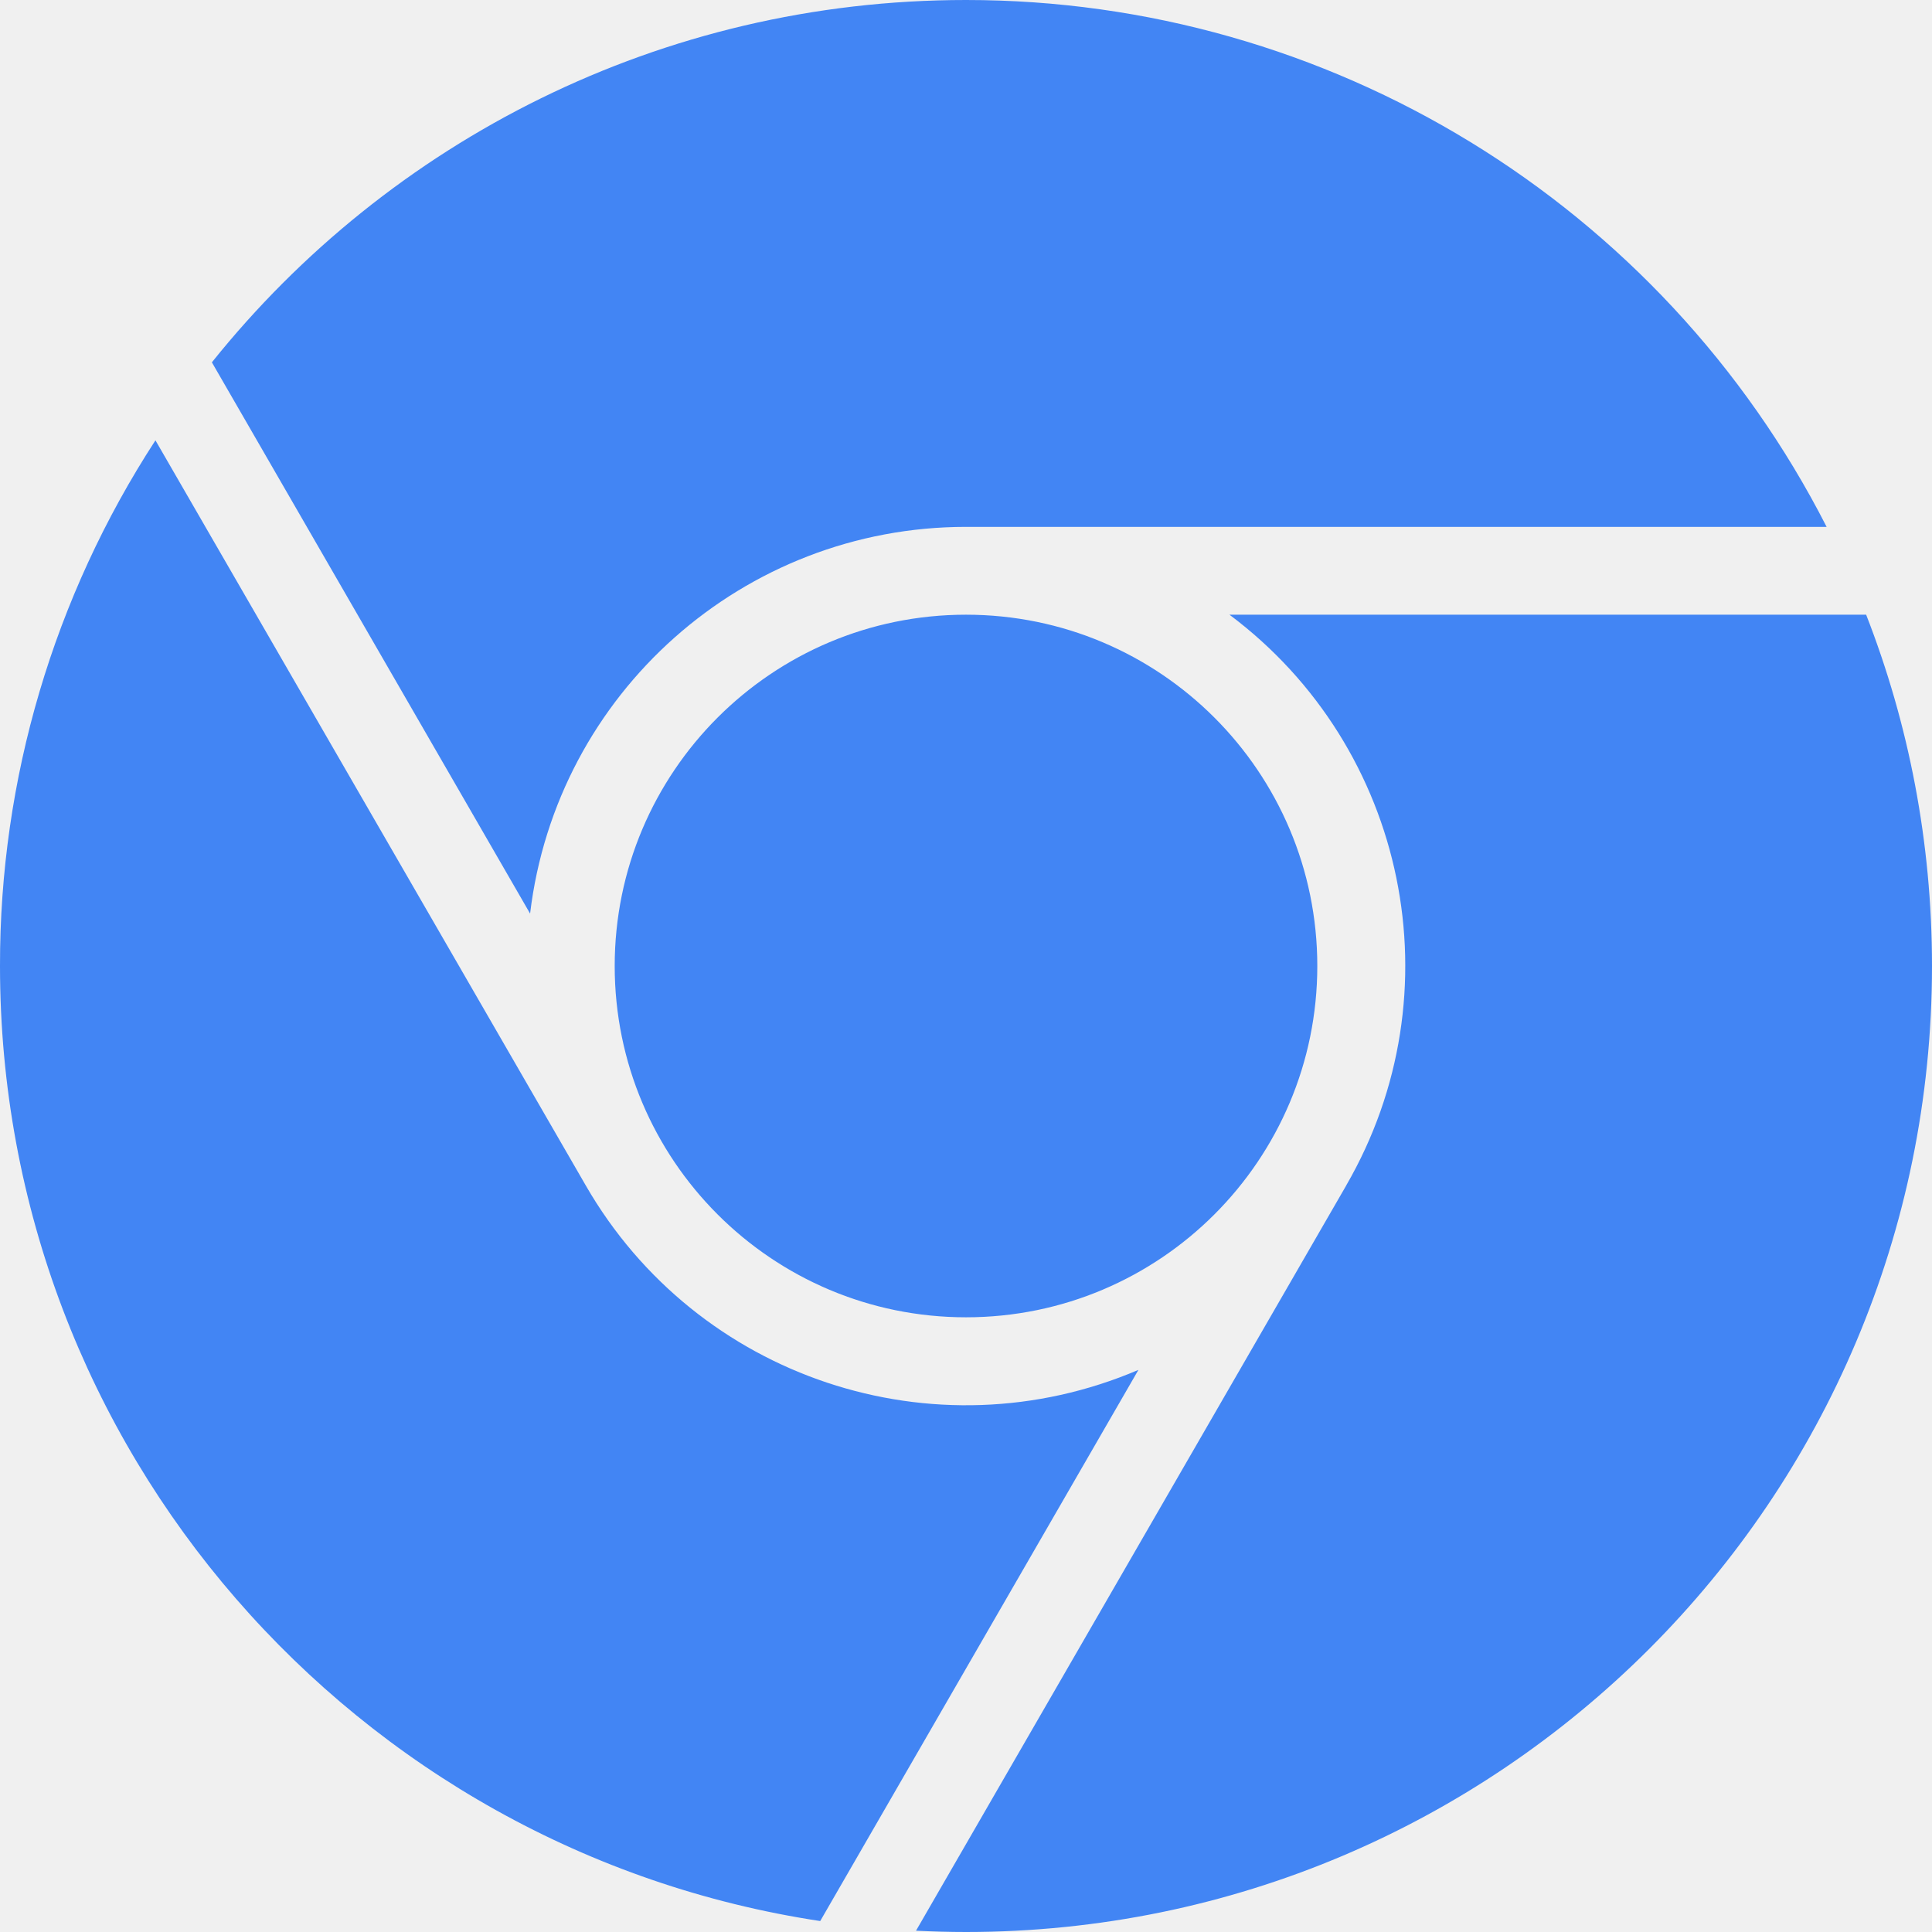
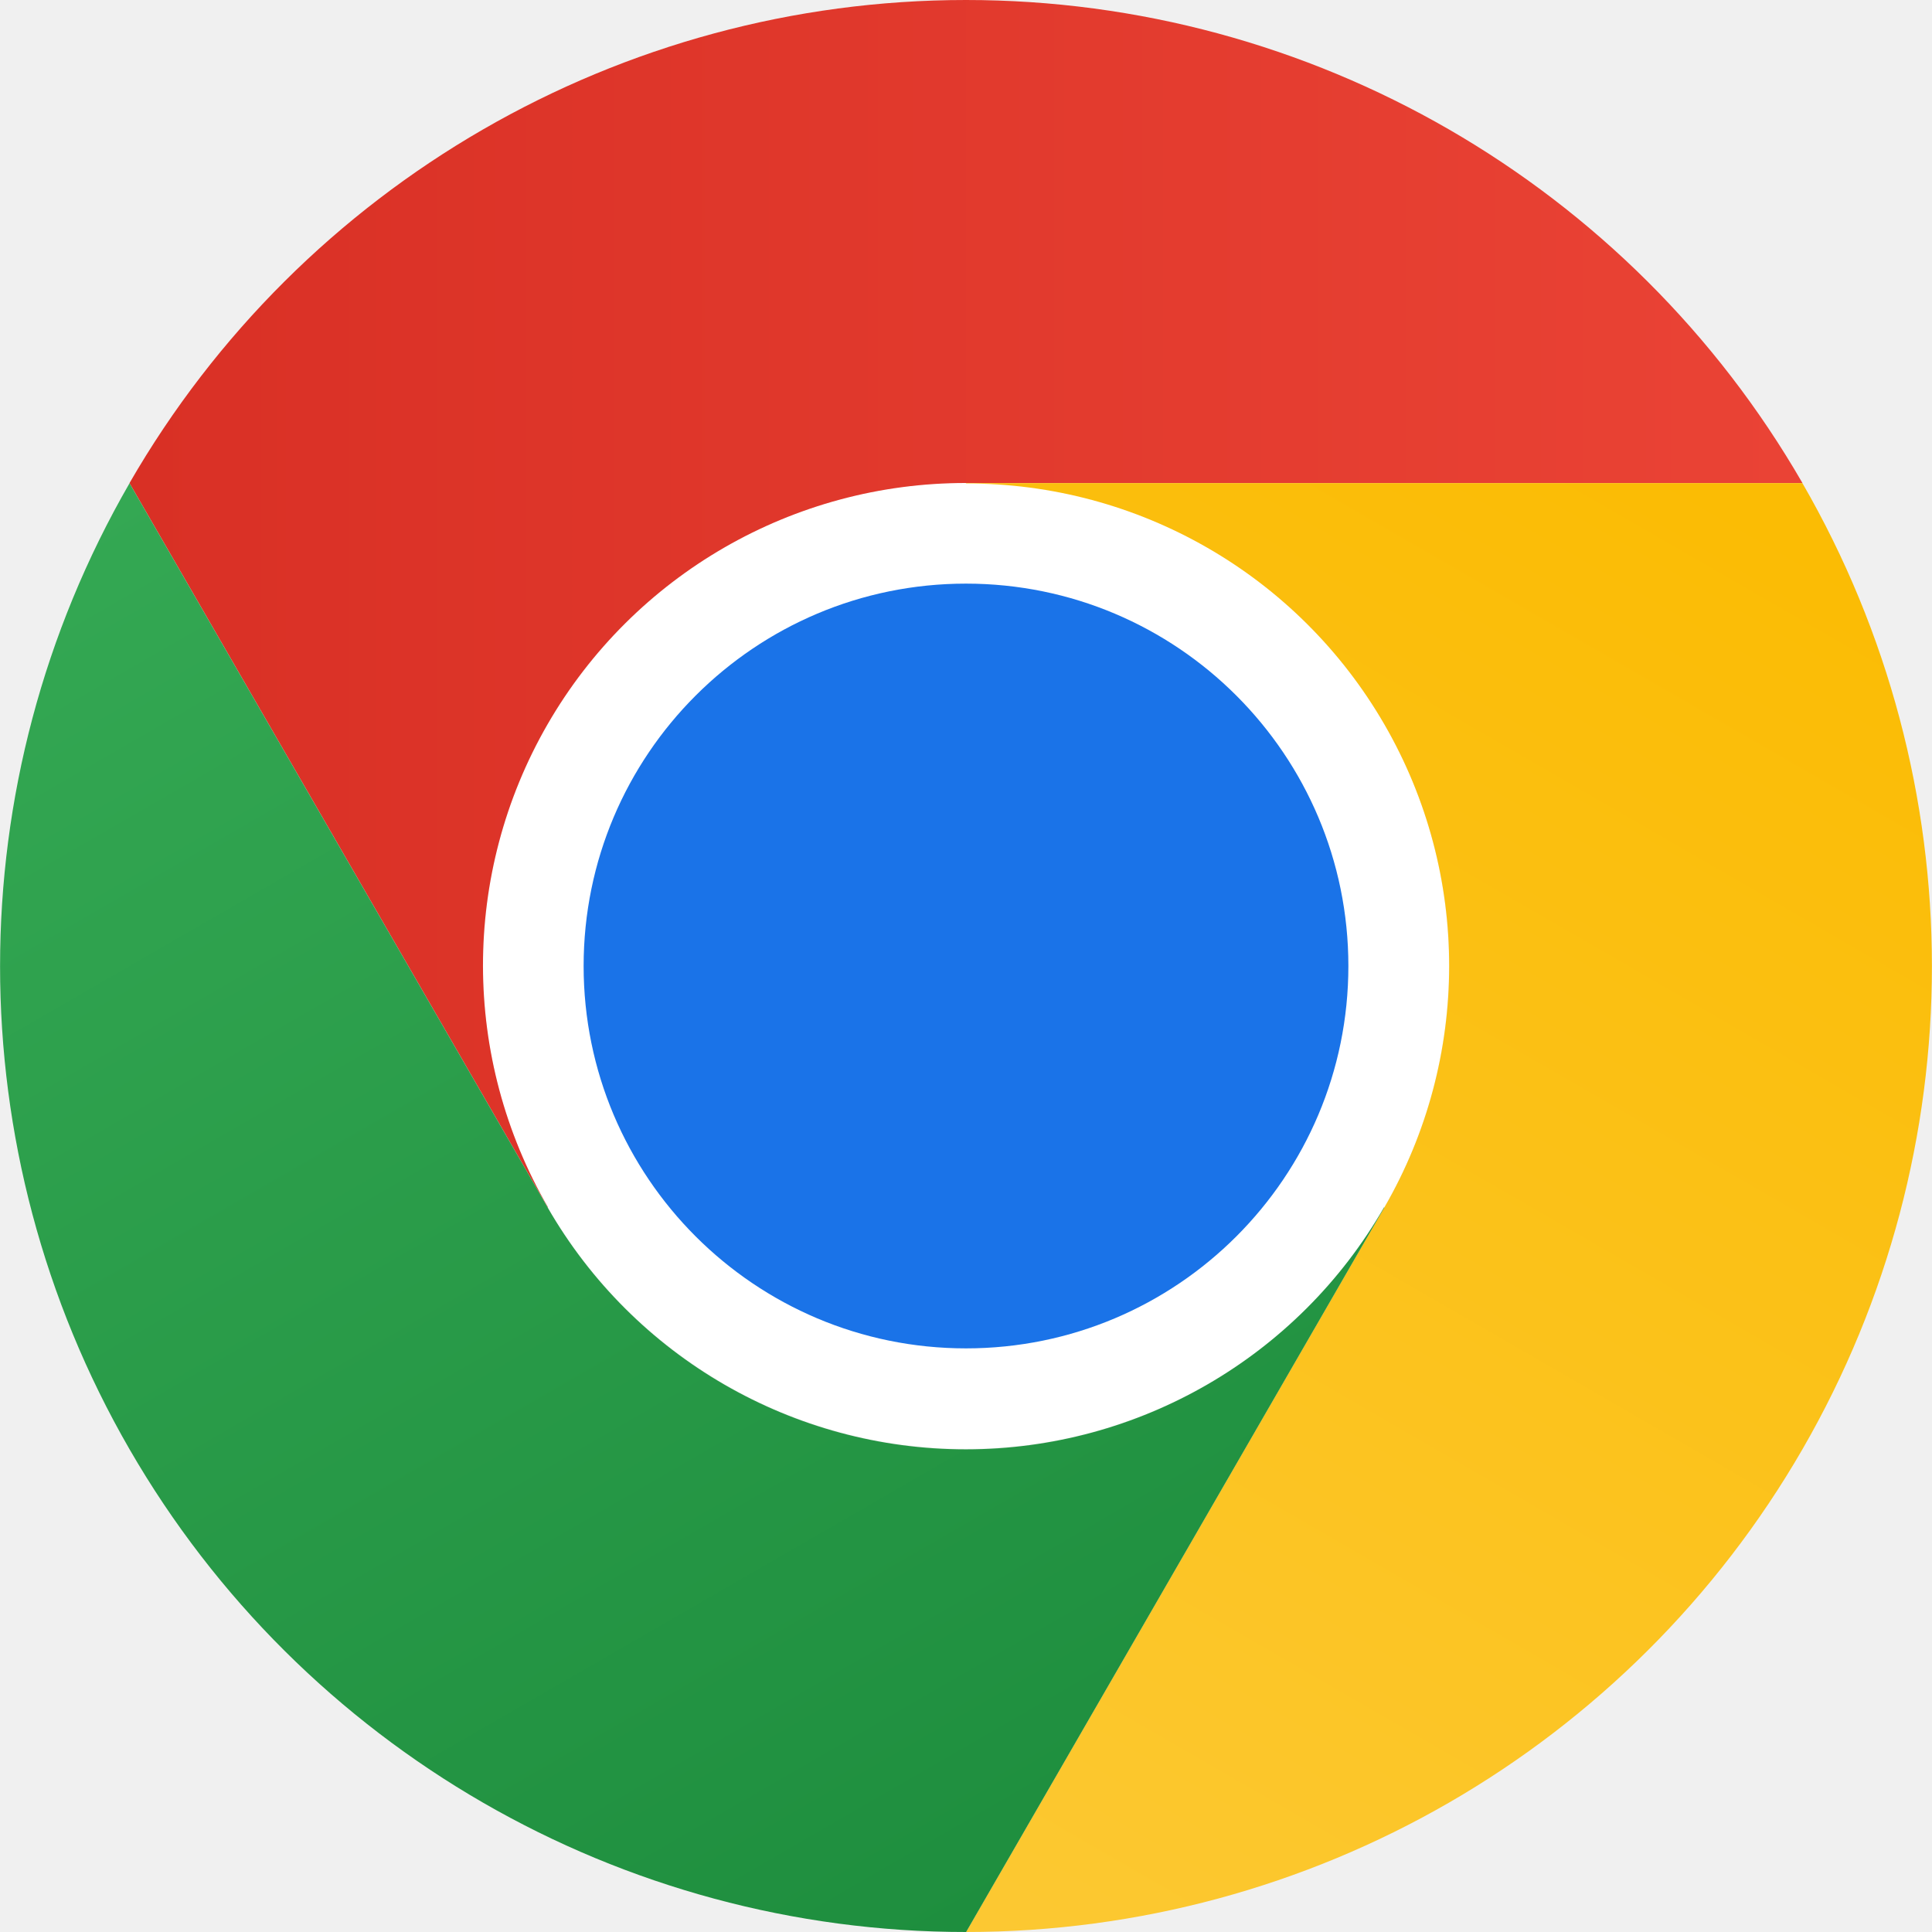
- <svg xmlns="http://www.w3.org/2000/svg" fill="#4285F4" role="img" viewBox="0 0 24 24">
-   <path d="M12 0C8.21 0 4.831 1.757 2.632 4.501l3.953 6.848A5.454 5.454 0 0 1 12 6.545h10.691A12 12 0 0 0 12 0zM1.931 5.47A11.943 11.943 0 0 0 0 12c0 6.012 4.42 10.991 10.189 11.864l3.953-6.847a5.45 5.45 0 0 1-6.865-2.29zm13.342 2.166a5.446 5.446 0 0 1 1.45 7.09l.002.001h-.002l-5.344 9.257c.206.01.413.016.621.016 6.627 0 12-5.373 12-12 0-1.54-.29-3.011-.818-4.364zM12 16.364a4.364 4.364 0 1 1 0-8.728 4.364 4.364 0 0 1 0 8.728Z" />
+ <svg xmlns="http://www.w3.org/2000/svg" viewBox="0 0 48 48" height="48" width="48">
+   <defs>
+     <linearGradient id="a" x1="3.217" y1="15" x2="44.781" y2="15" gradientUnits="userSpaceOnUse">
+       <stop offset="0" stop-color="#d93025" />
+       <stop offset="1" stop-color="#ea4335" />
+     </linearGradient>
+     <linearGradient id="b" x1="20.722" y1="47.679" x2="41.504" y2="11.684" gradientUnits="userSpaceOnUse">
+       <stop offset="0" stop-color="#fcc934" />
+       <stop offset="1" stop-color="#fbbc04" />
+     </linearGradient>
+     <linearGradient id="c" x1="26.598" y1="46.502" x2="5.816" y2="10.506" gradientUnits="userSpaceOnUse">
+       <stop offset="0" stop-color="#1e8e3e" />
+       <stop offset="1" stop-color="#34a853" />
+     </linearGradient>
+   </defs>
+   <circle cx="24" cy="23.995" r="12" style="fill:#fff" />
+   <path d="M3.215,36A24,24,0,1,0,12,3.215,24,24,0,0,0,3.215,36ZM34.392,18A12,12,0,1,1,18,13.608,12,12,0,0,1,34.392,18Z" style="fill:none" />
+   <path d="M24,12H44.781a23.994,23.994,0,0,0-41.564.003L13.608,30l.009-.002A11.985,11.985,0,0,1,24,12Z" style="fill:url(#a)" />
+   <circle cx="24" cy="24" r="9.5" style="fill:#1a73e8" />
+   <path d="M34.391,30.003,24.001,48A23.994,23.994,0,0,0,44.78,12.003H23.999l-.003.009A11.985,11.985,0,0,1,34.391,30.003Z" style="fill:url(#b)" />
+   <path d="M13.609,30.003,3.218,12.006A23.994,23.994,0,0,0,24.003,48L34.393,30.003l-.007-.007a11.985,11.985,0,0,1-20.778.007Z" style="fill:url(#c)" />
</svg>
